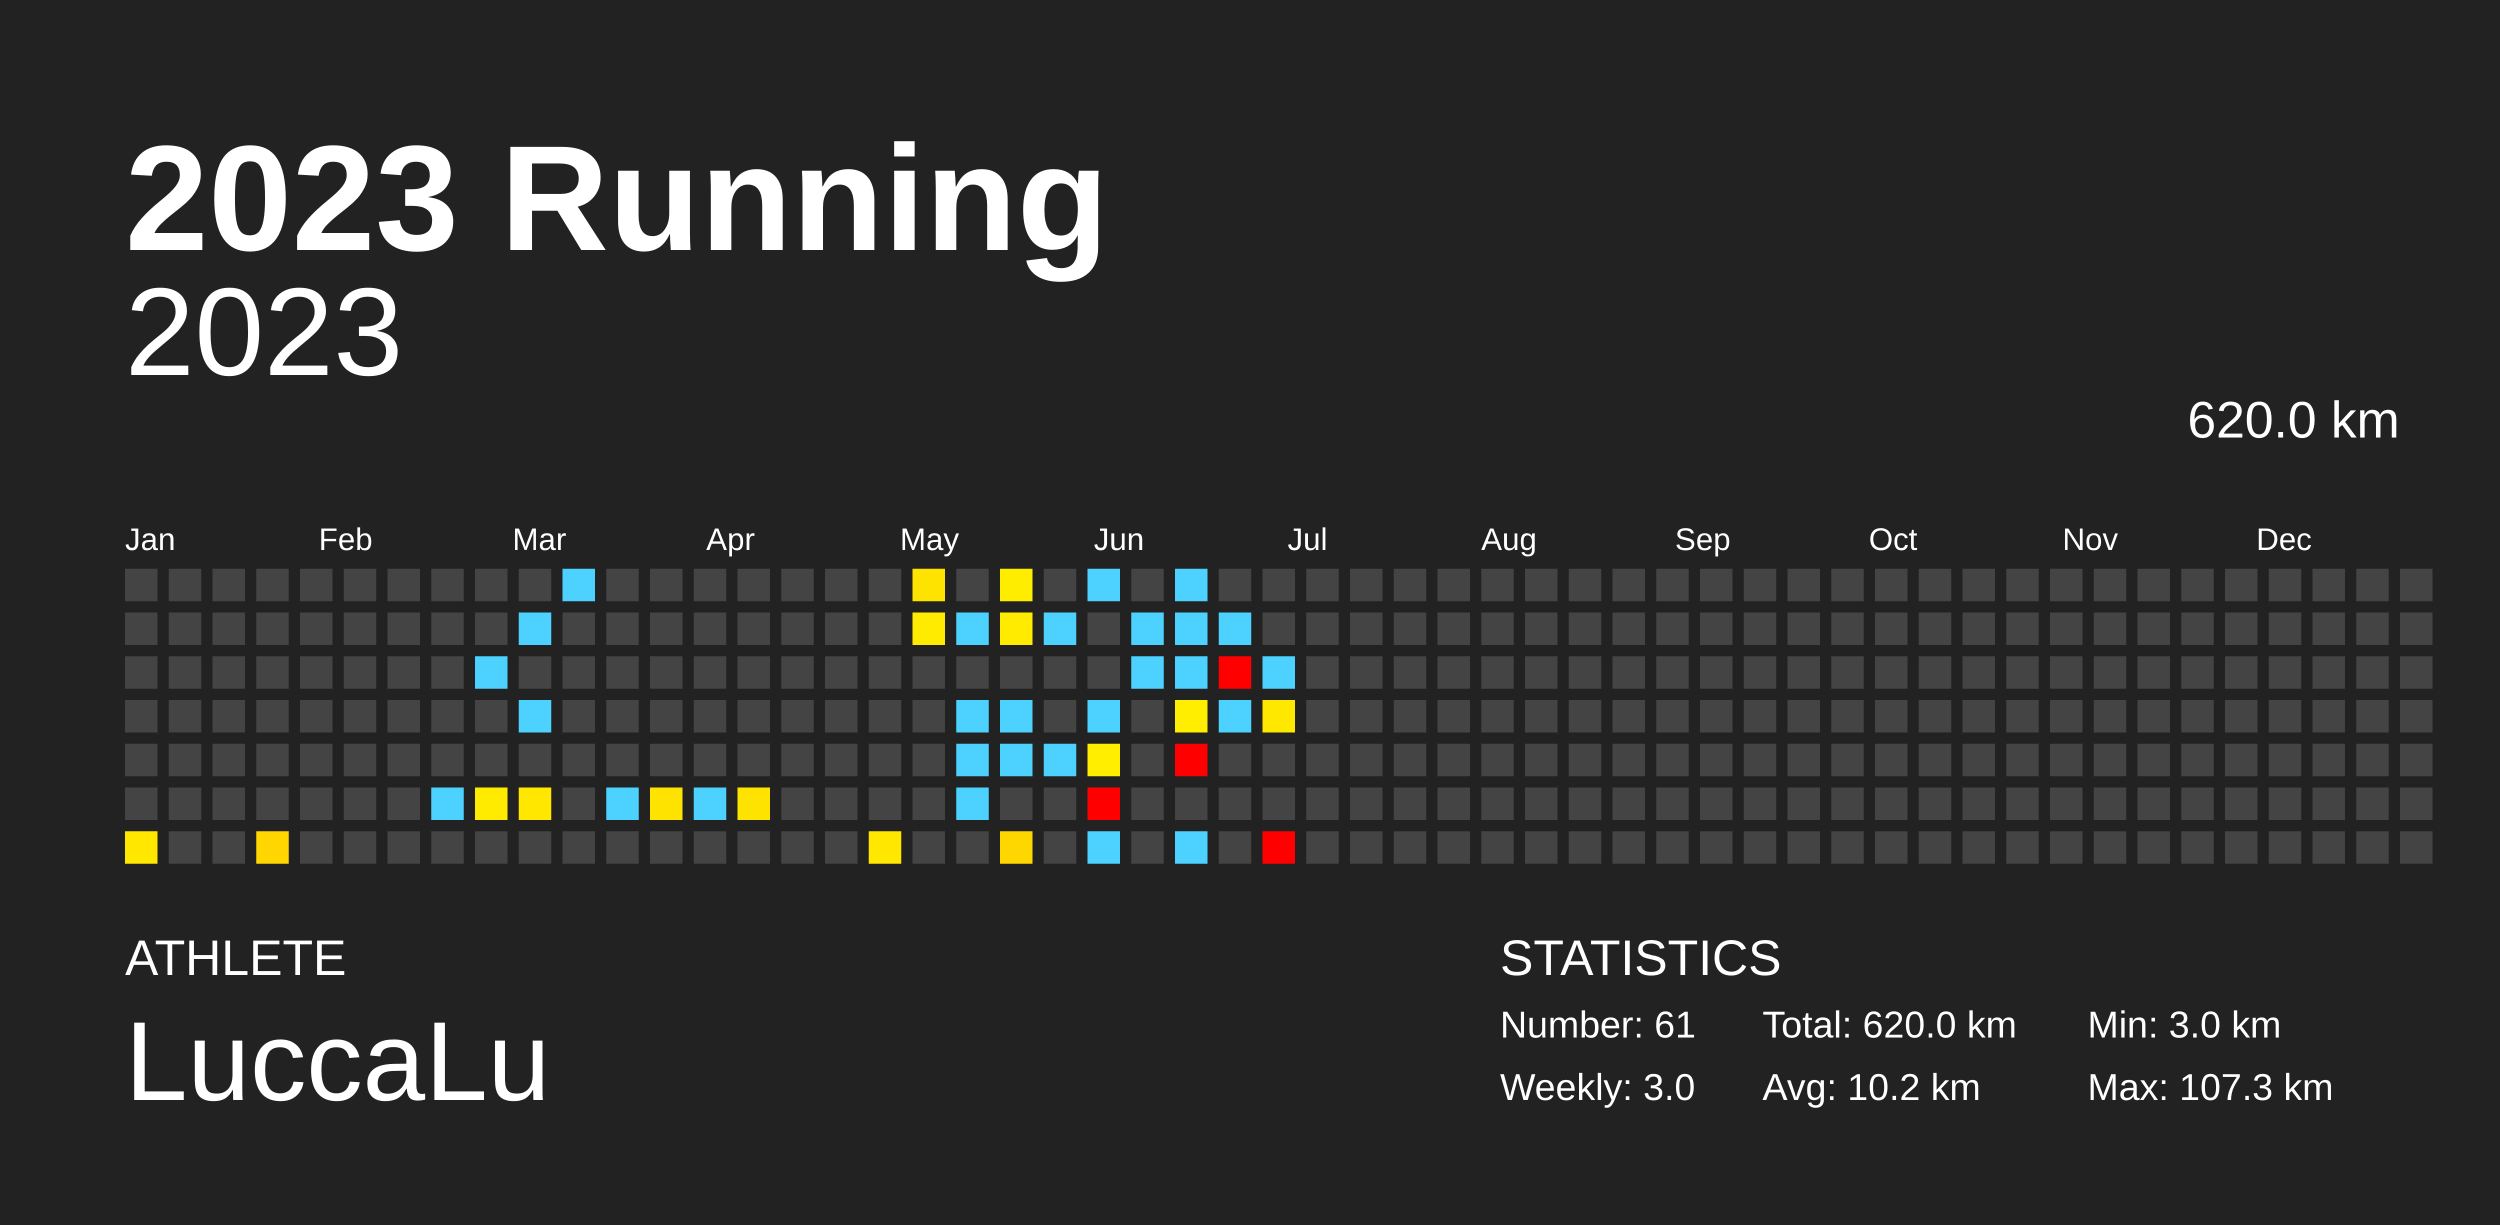
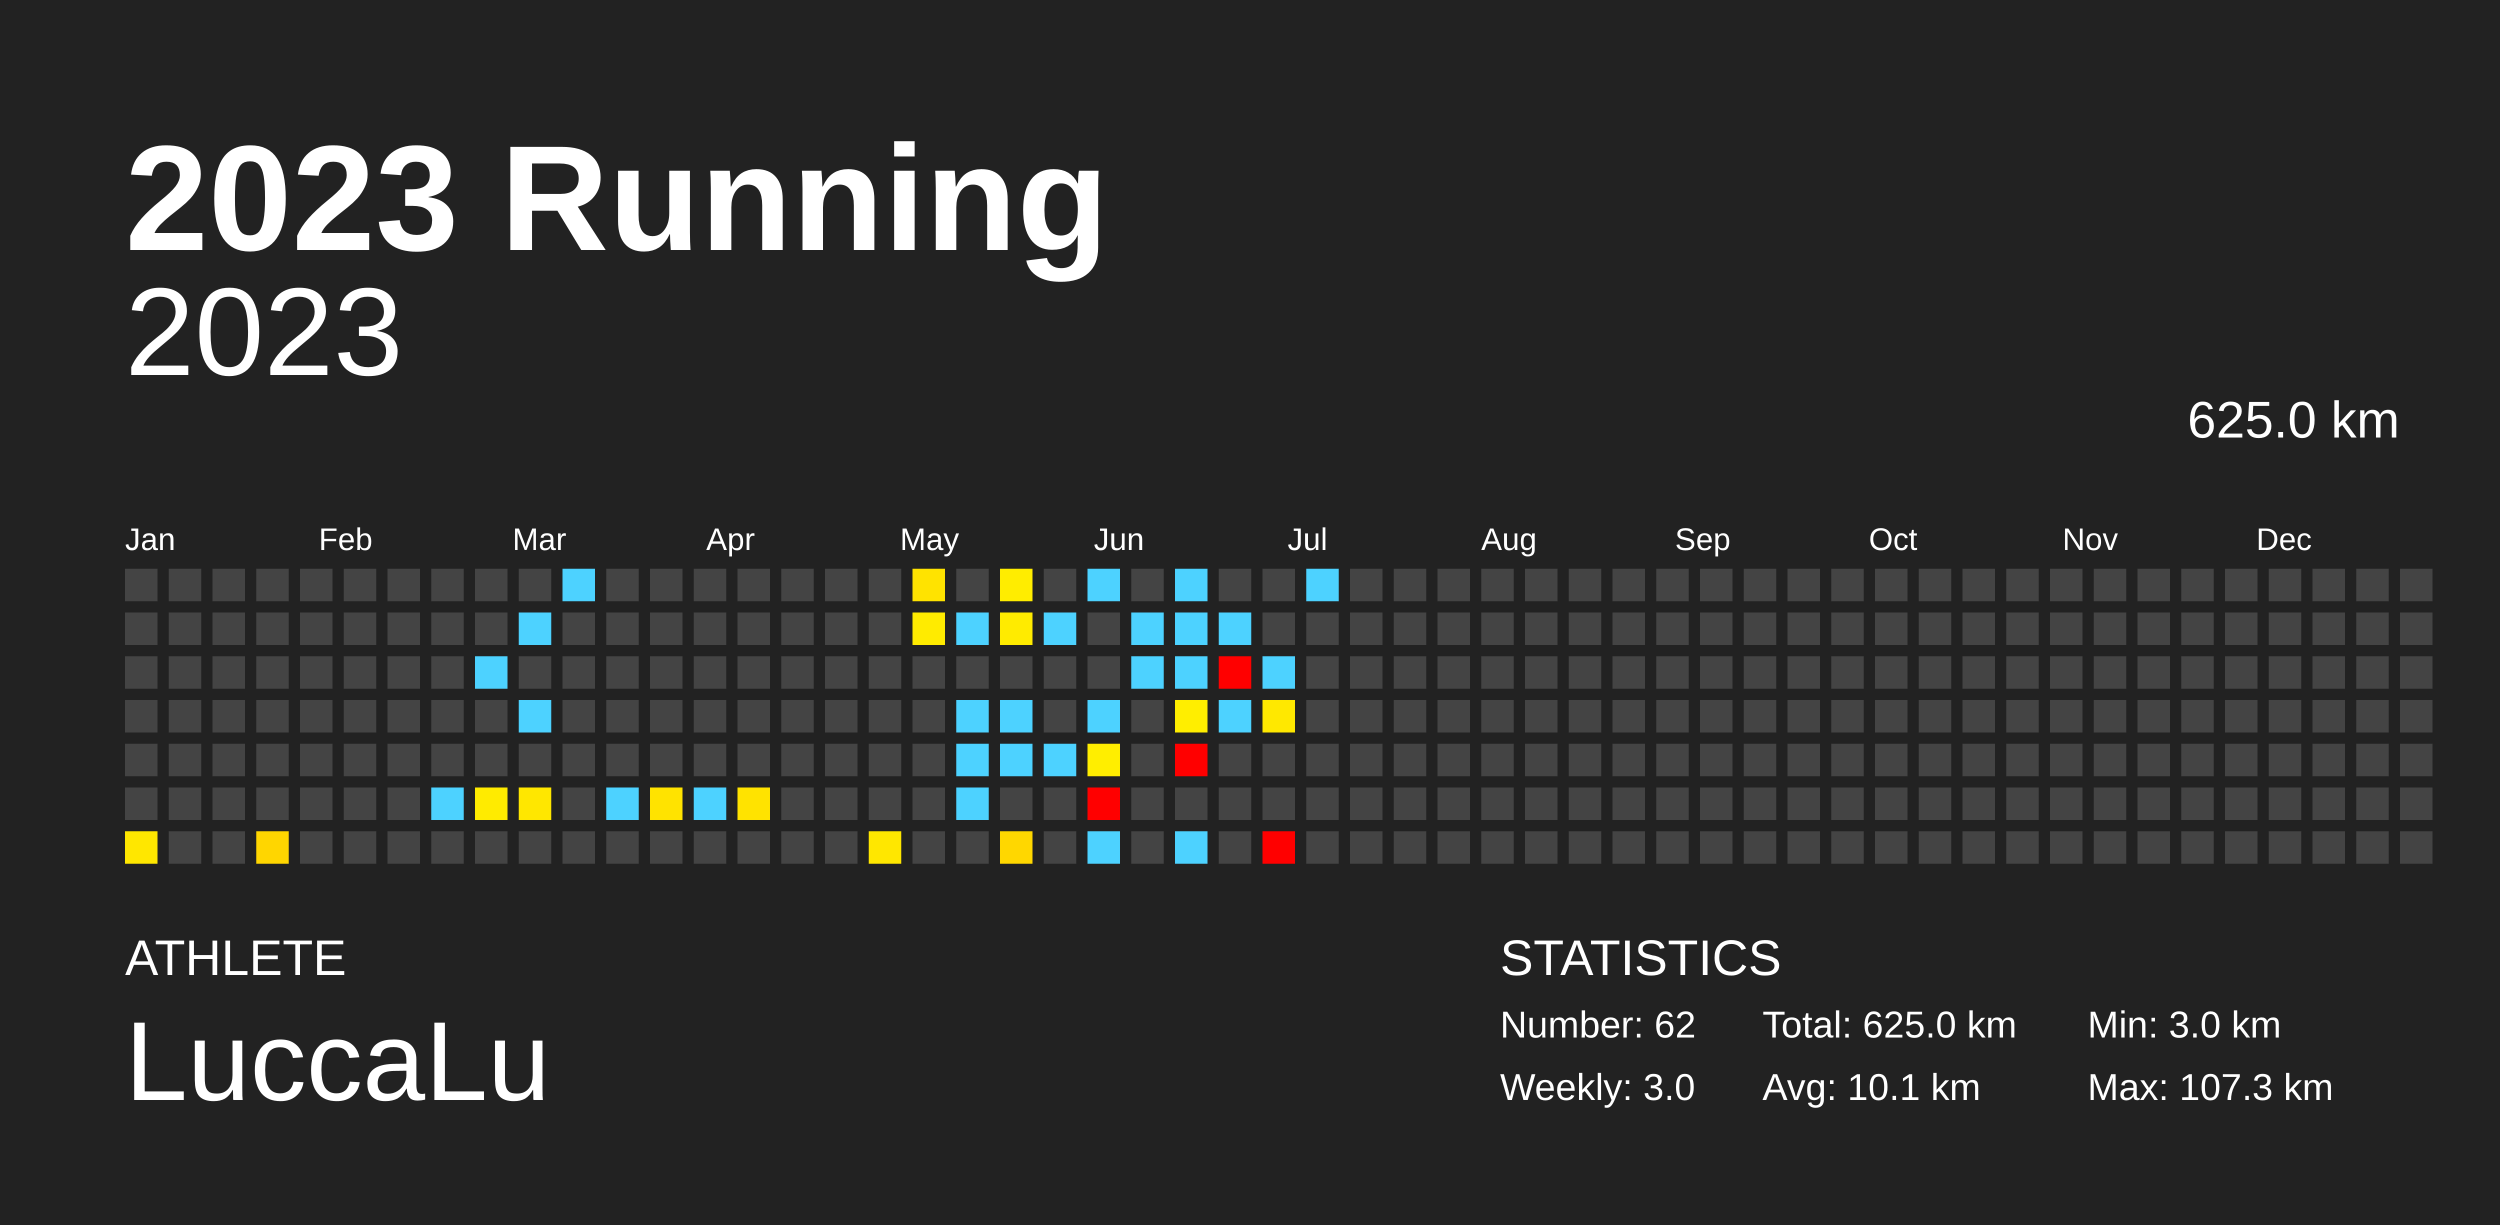
<svg xmlns="http://www.w3.org/2000/svg" baseProfile="full" height="98mm" version="1.1" viewBox="0,0,200,98" width="200mm">
  <defs />
  <rect fill="#222222" height="98" width="200" x="0" y="0" />
  <text fill="#FFFFFF" style="font-size:12px; font-family:Arial; font-weight:bold;" x="10" y="20">2023 Running</text>
  <text fill="#FFFFFF" style="font-size:4px; font-family:Arial" x="10" y="78">ATHLETE</text>
  <text fill="#FFFFFF" style="font-size:9px; font-family:Arial" x="10" y="88">LuccaLu</text>
  <text fill="#FFFFFF" style="font-size:4px; font-family:Arial" x="120" y="78">STATISTICS</text>
-   <text fill="#FFFFFF" style="font-size:3px; font-family:Arial" x="120" y="83">Number: 61</text>
+   <text fill="#FFFFFF" style="font-size:3px; font-family:Arial" x="120" y="83">Number: 62</text>
  <text fill="#FFFFFF" style="font-size:3px; font-family:Arial" x="120" y="88">Weekly: 3.0</text>
-   <text fill="#FFFFFF" style="font-size:3px; font-family:Arial" x="141" y="83">Total: 620.0 km</text>
-   <text fill="#FFFFFF" style="font-size:3px; font-family:Arial" x="141" y="88">Avg: 10.2 km</text>
+   <text fill="#FFFFFF" style="font-size:3px; font-family:Arial" x="141" y="83">Total: 625.0 km</text>
+   <text fill="#FFFFFF" style="font-size:3px; font-family:Arial" x="141" y="88">Avg: 10.1 km</text>
  <text fill="#FFFFFF" style="font-size:3px; font-family:Arial" x="167" y="83">Min: 3.0 km</text>
  <text fill="#FFFFFF" style="font-size:3px; font-family:Arial" x="167" y="88">Max: 107.3 km</text>
  <text alignment-baseline="hanging" fill="#FFFFFF" style="font-size:10.0px; font-family:Arial;" x="10" y="30">2023</text>
-   <text alignment-baseline="hanging" fill="#FFFFFF" style="font-size:4.125px; font-family:Arial;" x="175" y="35">620.0 km</text>
+   <text alignment-baseline="hanging" fill="#FFFFFF" style="font-size:4.125px; font-family:Arial;" x="175" y="35">625.0 km</text>
  <text fill="#FFFFFF" style="font-size:2.5px; font-family:Arial" x="10.0" y="44">Jan</text>
  <text fill="#FFFFFF" style="font-size:2.5px; font-family:Arial" x="25.5" y="44">Feb</text>
  <text fill="#FFFFFF" style="font-size:2.5px; font-family:Arial" x="41.0" y="44">Mar</text>
  <text fill="#FFFFFF" style="font-size:2.5px; font-family:Arial" x="56.5" y="44">Apr</text>
  <text fill="#FFFFFF" style="font-size:2.5px; font-family:Arial" x="72.0" y="44">May</text>
  <text fill="#FFFFFF" style="font-size:2.5px; font-family:Arial" x="87.5" y="44">Jun</text>
  <text fill="#FFFFFF" style="font-size:2.5px; font-family:Arial" x="103.0" y="44">Jul</text>
  <text fill="#FFFFFF" style="font-size:2.5px; font-family:Arial" x="118.5" y="44">Aug</text>
  <text fill="#FFFFFF" style="font-size:2.5px; font-family:Arial" x="134.0" y="44">Sep</text>
  <text fill="#FFFFFF" style="font-size:2.5px; font-family:Arial" x="149.5" y="44">Oct</text>
  <text fill="#FFFFFF" style="font-size:2.5px; font-family:Arial" x="165.0" y="44">Nov</text>
  <text fill="#FFFFFF" style="font-size:2.5px; font-family:Arial" x="180.5" y="44">Dec</text>
  <rect fill="#444444" height="2.6" width="2.6" x="10.0" y="45.5" />
  <rect fill="#444444" height="2.6" width="2.6" x="10.0" y="49.0" />
  <rect fill="#444444" height="2.6" width="2.6" x="10.0" y="52.5" />
  <rect fill="#444444" height="2.6" width="2.6" x="10.0" y="56.0" />
  <rect fill="#444444" height="2.6" width="2.6" x="10.0" y="59.5" />
  <rect fill="#444444" height="2.6" width="2.6" x="10.0" y="63.0" />
  <rect fill="#ffe700" height="2.6" width="2.6" x="10.0" y="66.5" />
  <rect fill="#444444" height="2.6" width="2.6" x="13.5" y="45.5" />
  <rect fill="#444444" height="2.6" width="2.6" x="13.5" y="49.0" />
  <rect fill="#444444" height="2.6" width="2.6" x="13.5" y="52.5" />
  <rect fill="#444444" height="2.6" width="2.6" x="13.5" y="56.0" />
  <rect fill="#444444" height="2.6" width="2.6" x="13.5" y="59.5" />
  <rect fill="#444444" height="2.6" width="2.6" x="13.5" y="63.0" />
  <rect fill="#444444" height="2.6" width="2.6" x="13.5" y="66.5" />
  <rect fill="#444444" height="2.6" width="2.6" x="17.0" y="45.5" />
  <rect fill="#444444" height="2.6" width="2.6" x="17.0" y="49.0" />
  <rect fill="#444444" height="2.6" width="2.6" x="17.0" y="52.5" />
  <rect fill="#444444" height="2.6" width="2.6" x="17.0" y="56.0" />
  <rect fill="#444444" height="2.6" width="2.6" x="17.0" y="59.5" />
  <rect fill="#444444" height="2.6" width="2.6" x="17.0" y="63.0" />
  <rect fill="#444444" height="2.6" width="2.6" x="17.0" y="66.5" />
  <rect fill="#444444" height="2.6" width="2.6" x="20.5" y="45.5" />
  <rect fill="#444444" height="2.6" width="2.6" x="20.5" y="49.0" />
  <rect fill="#444444" height="2.6" width="2.6" x="20.5" y="52.5" />
  <rect fill="#444444" height="2.6" width="2.6" x="20.5" y="56.0" />
  <rect fill="#444444" height="2.6" width="2.6" x="20.5" y="59.5" />
  <rect fill="#444444" height="2.6" width="2.6" x="20.5" y="63.0" />
  <rect fill="#ffd600" height="2.6" width="2.6" x="20.5" y="66.5" />
  <rect fill="#444444" height="2.6" width="2.6" x="24.0" y="45.5" />
  <rect fill="#444444" height="2.6" width="2.6" x="24.0" y="49.0" />
  <rect fill="#444444" height="2.6" width="2.6" x="24.0" y="52.5" />
  <rect fill="#444444" height="2.6" width="2.6" x="24.0" y="56.0" />
  <rect fill="#444444" height="2.6" width="2.6" x="24.0" y="59.5" />
  <rect fill="#444444" height="2.6" width="2.6" x="24.0" y="63.0" />
  <rect fill="#444444" height="2.6" width="2.6" x="24.0" y="66.5" />
  <rect fill="#444444" height="2.6" width="2.6" x="27.5" y="45.5" />
  <rect fill="#444444" height="2.6" width="2.6" x="27.5" y="49.0" />
  <rect fill="#444444" height="2.6" width="2.6" x="27.5" y="52.5" />
  <rect fill="#444444" height="2.6" width="2.6" x="27.5" y="56.0" />
  <rect fill="#444444" height="2.6" width="2.6" x="27.5" y="59.5" />
  <rect fill="#444444" height="2.6" width="2.6" x="27.5" y="63.0" />
  <rect fill="#444444" height="2.6" width="2.6" x="27.5" y="66.5" />
  <rect fill="#444444" height="2.6" width="2.6" x="31.0" y="45.5" />
  <rect fill="#444444" height="2.6" width="2.6" x="31.0" y="49.0" />
  <rect fill="#444444" height="2.6" width="2.6" x="31.0" y="52.5" />
  <rect fill="#444444" height="2.6" width="2.6" x="31.0" y="56.0" />
  <rect fill="#444444" height="2.6" width="2.6" x="31.0" y="59.5" />
  <rect fill="#444444" height="2.6" width="2.6" x="31.0" y="63.0" />
  <rect fill="#444444" height="2.6" width="2.6" x="31.0" y="66.5" />
  <rect fill="#444444" height="2.6" width="2.6" x="34.5" y="45.5" />
  <rect fill="#444444" height="2.6" width="2.6" x="34.5" y="49.0" />
  <rect fill="#444444" height="2.6" width="2.6" x="34.5" y="52.5" />
  <rect fill="#444444" height="2.6" width="2.6" x="34.5" y="56.0" />
  <rect fill="#444444" height="2.6" width="2.6" x="34.5" y="59.5" />
  <rect fill="#4dd2ff" height="2.6" width="2.6" x="34.5" y="63.0" />
  <rect fill="#444444" height="2.6" width="2.6" x="34.5" y="66.5" />
  <rect fill="#444444" height="2.6" width="2.6" x="38.0" y="45.5" />
  <rect fill="#444444" height="2.6" width="2.6" x="38.0" y="49.0" />
  <rect fill="#4dd2ff" height="2.6" width="2.6" x="38.0" y="52.5" />
  <rect fill="#444444" height="2.6" width="2.6" x="38.0" y="56.0" />
  <rect fill="#444444" height="2.6" width="2.6" x="38.0" y="59.5" />
  <rect fill="#ffeb00" height="2.6" width="2.6" x="38.0" y="63.0" />
  <rect fill="#444444" height="2.6" width="2.6" x="38.0" y="66.5" />
  <rect fill="#444444" height="2.6" width="2.6" x="41.5" y="45.5" />
  <rect fill="#4dd2ff" height="2.6" width="2.6" x="41.5" y="49.0" />
  <rect fill="#444444" height="2.6" width="2.6" x="41.5" y="52.5" />
  <rect fill="#4dd2ff" height="2.6" width="2.6" x="41.5" y="56.0" />
  <rect fill="#444444" height="2.6" width="2.6" x="41.5" y="59.5" />
  <rect fill="#ffe700" height="2.6" width="2.6" x="41.5" y="63.0" />
  <rect fill="#444444" height="2.6" width="2.6" x="41.5" y="66.5" />
  <rect fill="#4dd2ff" height="2.6" width="2.6" x="45.0" y="45.5" />
  <rect fill="#444444" height="2.6" width="2.6" x="45.0" y="49.0" />
  <rect fill="#444444" height="2.6" width="2.6" x="45.0" y="52.5" />
  <rect fill="#444444" height="2.6" width="2.6" x="45.0" y="56.0" />
  <rect fill="#444444" height="2.6" width="2.6" x="45.0" y="59.5" />
  <rect fill="#444444" height="2.6" width="2.6" x="45.0" y="63.0" />
  <rect fill="#444444" height="2.6" width="2.6" x="45.0" y="66.5" />
  <rect fill="#444444" height="2.6" width="2.6" x="48.5" y="45.5" />
  <rect fill="#444444" height="2.6" width="2.6" x="48.5" y="49.0" />
  <rect fill="#444444" height="2.6" width="2.6" x="48.5" y="52.5" />
  <rect fill="#444444" height="2.6" width="2.6" x="48.5" y="56.0" />
  <rect fill="#444444" height="2.6" width="2.6" x="48.5" y="59.5" />
  <rect fill="#4dd2ff" height="2.6" width="2.6" x="48.5" y="63.0" />
  <rect fill="#444444" height="2.6" width="2.6" x="48.5" y="66.5" />
  <rect fill="#444444" height="2.6" width="2.6" x="52.0" y="45.5" />
  <rect fill="#444444" height="2.6" width="2.6" x="52.0" y="49.0" />
  <rect fill="#444444" height="2.6" width="2.6" x="52.0" y="52.5" />
  <rect fill="#444444" height="2.6" width="2.6" x="52.0" y="56.0" />
  <rect fill="#444444" height="2.6" width="2.6" x="52.0" y="59.5" />
  <rect fill="#ffe300" height="2.6" width="2.6" x="52.0" y="63.0" />
  <rect fill="#444444" height="2.6" width="2.6" x="52.0" y="66.5" />
  <rect fill="#444444" height="2.6" width="2.6" x="55.5" y="45.5" />
  <rect fill="#444444" height="2.6" width="2.6" x="55.5" y="49.0" />
  <rect fill="#444444" height="2.6" width="2.6" x="55.5" y="52.5" />
  <rect fill="#444444" height="2.6" width="2.6" x="55.5" y="56.0" />
  <rect fill="#444444" height="2.6" width="2.6" x="55.5" y="59.5" />
  <rect fill="#4dd2ff" height="2.6" width="2.6" x="55.5" y="63.0" />
  <rect fill="#444444" height="2.6" width="2.6" x="55.5" y="66.5" />
  <rect fill="#444444" height="2.6" width="2.6" x="59.0" y="45.5" />
  <rect fill="#444444" height="2.6" width="2.6" x="59.0" y="49.0" />
  <rect fill="#444444" height="2.6" width="2.6" x="59.0" y="52.5" />
  <rect fill="#444444" height="2.6" width="2.6" x="59.0" y="56.0" />
  <rect fill="#444444" height="2.6" width="2.6" x="59.0" y="59.5" />
  <rect fill="#ffe300" height="2.6" width="2.6" x="59.0" y="63.0" />
  <rect fill="#444444" height="2.6" width="2.6" x="59.0" y="66.5" />
  <rect fill="#444444" height="2.6" width="2.6" x="62.5" y="45.5" />
  <rect fill="#444444" height="2.6" width="2.6" x="62.5" y="49.0" />
  <rect fill="#444444" height="2.6" width="2.6" x="62.5" y="52.5" />
  <rect fill="#444444" height="2.6" width="2.6" x="62.5" y="56.0" />
  <rect fill="#444444" height="2.6" width="2.6" x="62.5" y="59.5" />
  <rect fill="#444444" height="2.6" width="2.6" x="62.5" y="63.0" />
  <rect fill="#444444" height="2.6" width="2.6" x="62.5" y="66.5" />
  <rect fill="#444444" height="2.6" width="2.6" x="66.0" y="45.5" />
  <rect fill="#444444" height="2.6" width="2.6" x="66.0" y="49.0" />
  <rect fill="#444444" height="2.6" width="2.6" x="66.0" y="52.5" />
  <rect fill="#444444" height="2.6" width="2.6" x="66.0" y="56.0" />
  <rect fill="#444444" height="2.6" width="2.6" x="66.0" y="59.5" />
  <rect fill="#444444" height="2.6" width="2.6" x="66.0" y="63.0" />
  <rect fill="#444444" height="2.6" width="2.6" x="66.0" y="66.5" />
  <rect fill="#444444" height="2.6" width="2.6" x="69.5" y="45.5" />
  <rect fill="#444444" height="2.6" width="2.6" x="69.5" y="49.0" />
  <rect fill="#444444" height="2.6" width="2.6" x="69.5" y="52.5" />
  <rect fill="#444444" height="2.6" width="2.6" x="69.5" y="56.0" />
  <rect fill="#444444" height="2.6" width="2.6" x="69.5" y="59.5" />
  <rect fill="#444444" height="2.6" width="2.6" x="69.5" y="63.0" />
  <rect fill="#ffe700" height="2.6" width="2.6" x="69.5" y="66.5" />
  <rect fill="#ffe300" height="2.6" width="2.6" x="73.0" y="45.5" />
  <rect fill="#ffeb00" height="2.6" width="2.6" x="73.0" y="49.0" />
  <rect fill="#444444" height="2.6" width="2.6" x="73.0" y="52.5" />
  <rect fill="#444444" height="2.6" width="2.6" x="73.0" y="56.0" />
  <rect fill="#444444" height="2.6" width="2.6" x="73.0" y="59.5" />
  <rect fill="#444444" height="2.6" width="2.6" x="73.0" y="63.0" />
  <rect fill="#444444" height="2.6" width="2.6" x="73.0" y="66.5" />
  <rect fill="#444444" height="2.6" width="2.6" x="76.5" y="45.5" />
  <rect fill="#4dd2ff" height="2.6" width="2.6" x="76.5" y="49.0" />
  <rect fill="#444444" height="2.6" width="2.6" x="76.5" y="52.5" />
  <rect fill="#4dd2ff" height="2.6" width="2.6" x="76.5" y="56.0" />
  <rect fill="#4dd2ff" height="2.6" width="2.6" x="76.5" y="59.5" />
  <rect fill="#4dd2ff" height="2.6" width="2.6" x="76.5" y="63.0" />
  <rect fill="#444444" height="2.6" width="2.6" x="76.5" y="66.5" />
  <rect fill="#ffed00" height="2.6" width="2.6" x="80.0" y="45.5" />
  <rect fill="#ffeb00" height="2.6" width="2.6" x="80.0" y="49.0" />
  <rect fill="#444444" height="2.6" width="2.6" x="80.0" y="52.5" />
  <rect fill="#4dd2ff" height="2.6" width="2.6" x="80.0" y="56.0" />
  <rect fill="#4dd2ff" height="2.6" width="2.6" x="80.0" y="59.5" />
  <rect fill="#444444" height="2.6" width="2.6" x="80.0" y="63.0" />
  <rect fill="#ffd700" height="2.6" width="2.6" x="80.0" y="66.5" />
  <rect fill="#444444" height="2.6" width="2.6" x="83.5" y="45.5" />
  <rect fill="#4dd2ff" height="2.6" width="2.6" x="83.5" y="49.0" />
  <rect fill="#444444" height="2.6" width="2.6" x="83.5" y="52.5" />
  <rect fill="#444444" height="2.6" width="2.6" x="83.5" y="56.0" />
  <rect fill="#4dd2ff" height="2.6" width="2.6" x="83.5" y="59.5" />
  <rect fill="#444444" height="2.6" width="2.6" x="83.5" y="63.0" />
  <rect fill="#444444" height="2.6" width="2.6" x="83.5" y="66.5" />
  <rect fill="#4dd2ff" height="2.6" width="2.6" x="87.0" y="45.5" />
  <rect fill="#444444" height="2.6" width="2.6" x="87.0" y="49.0" />
  <rect fill="#444444" height="2.6" width="2.6" x="87.0" y="52.5" />
  <rect fill="#4dd2ff" height="2.6" width="2.6" x="87.0" y="56.0" />
  <rect fill="#ffee00" height="2.6" width="2.6" x="87.0" y="59.5" />
  <rect fill="red" height="2.6" width="2.6" x="87.0" y="63.0" />
  <rect fill="#4dd2ff" height="2.6" width="2.6" x="87.0" y="66.5" />
  <rect fill="#444444" height="2.6" width="2.6" x="90.5" y="45.5" />
  <rect fill="#4dd2ff" height="2.6" width="2.6" x="90.5" y="49.0" />
  <rect fill="#4dd2ff" height="2.6" width="2.6" x="90.5" y="52.5" />
  <rect fill="#444444" height="2.6" width="2.6" x="90.5" y="56.0" />
  <rect fill="#444444" height="2.6" width="2.6" x="90.5" y="59.5" />
  <rect fill="#444444" height="2.6" width="2.6" x="90.5" y="63.0" />
  <rect fill="#444444" height="2.6" width="2.6" x="90.5" y="66.5" />
  <rect fill="#4dd2ff" height="2.6" width="2.6" x="94.0" y="45.5" />
  <rect fill="#4dd2ff" height="2.6" width="2.6" x="94.0" y="49.0" />
  <rect fill="#4dd2ff" height="2.6" width="2.6" x="94.0" y="52.5" />
  <rect fill="#ffee00" height="2.6" width="2.6" x="94.0" y="56.0" />
  <rect fill="red" height="2.6" width="2.6" x="94.0" y="59.5" />
  <rect fill="#444444" height="2.6" width="2.6" x="94.0" y="63.0" />
  <rect fill="#4dd2ff" height="2.6" width="2.6" x="94.0" y="66.5" />
  <rect fill="#444444" height="2.6" width="2.6" x="97.5" y="45.5" />
  <rect fill="#4dd2ff" height="2.6" width="2.6" x="97.5" y="49.0" />
  <rect fill="red" height="2.6" width="2.6" x="97.5" y="52.5" />
  <rect fill="#4dd2ff" height="2.6" width="2.6" x="97.5" y="56.0" />
  <rect fill="#444444" height="2.6" width="2.6" x="97.5" y="59.5" />
  <rect fill="#444444" height="2.6" width="2.6" x="97.5" y="63.0" />
  <rect fill="#444444" height="2.6" width="2.6" x="97.5" y="66.5" />
  <rect fill="#444444" height="2.6" width="2.6" x="101.0" y="45.5" />
  <rect fill="#444444" height="2.6" width="2.6" x="101.0" y="49.0" />
  <rect fill="#4dd2ff" height="2.6" width="2.6" x="101.0" y="52.5" />
  <rect fill="#ffe800" height="2.6" width="2.6" x="101.0" y="56.0" />
  <rect fill="#444444" height="2.6" width="2.6" x="101.0" y="59.5" />
  <rect fill="#444444" height="2.6" width="2.6" x="101.0" y="63.0" />
  <rect fill="red" height="2.6" width="2.6" x="101.0" y="66.5" />
-   <rect fill="#444444" height="2.6" width="2.6" x="104.5" y="45.5" />
+   <rect fill="#4dd2ff" height="2.6" width="2.6" x="104.5" y="45.5" />
  <rect fill="#444444" height="2.6" width="2.6" x="104.5" y="49.0" />
  <rect fill="#444444" height="2.6" width="2.6" x="104.5" y="52.5" />
  <rect fill="#444444" height="2.6" width="2.6" x="104.5" y="56.0" />
  <rect fill="#444444" height="2.6" width="2.6" x="104.5" y="59.5" />
  <rect fill="#444444" height="2.6" width="2.6" x="104.5" y="63.0" />
  <rect fill="#444444" height="2.6" width="2.6" x="104.5" y="66.5" />
  <rect fill="#444444" height="2.6" width="2.6" x="108.0" y="45.5" />
  <rect fill="#444444" height="2.6" width="2.6" x="108.0" y="49.0" />
  <rect fill="#444444" height="2.6" width="2.6" x="108.0" y="52.5" />
  <rect fill="#444444" height="2.6" width="2.6" x="108.0" y="56.0" />
  <rect fill="#444444" height="2.6" width="2.6" x="108.0" y="59.5" />
  <rect fill="#444444" height="2.6" width="2.6" x="108.0" y="63.0" />
  <rect fill="#444444" height="2.6" width="2.6" x="108.0" y="66.5" />
  <rect fill="#444444" height="2.6" width="2.6" x="111.5" y="45.5" />
  <rect fill="#444444" height="2.6" width="2.6" x="111.5" y="49.0" />
  <rect fill="#444444" height="2.6" width="2.6" x="111.5" y="52.5" />
  <rect fill="#444444" height="2.6" width="2.6" x="111.5" y="56.0" />
  <rect fill="#444444" height="2.6" width="2.6" x="111.5" y="59.5" />
  <rect fill="#444444" height="2.6" width="2.6" x="111.5" y="63.0" />
  <rect fill="#444444" height="2.6" width="2.6" x="111.5" y="66.5" />
  <rect fill="#444444" height="2.6" width="2.6" x="115.0" y="45.5" />
  <rect fill="#444444" height="2.6" width="2.6" x="115.0" y="49.0" />
  <rect fill="#444444" height="2.6" width="2.6" x="115.0" y="52.5" />
  <rect fill="#444444" height="2.6" width="2.6" x="115.0" y="56.0" />
  <rect fill="#444444" height="2.6" width="2.6" x="115.0" y="59.5" />
  <rect fill="#444444" height="2.6" width="2.6" x="115.0" y="63.0" />
  <rect fill="#444444" height="2.6" width="2.6" x="115.0" y="66.5" />
  <rect fill="#444444" height="2.6" width="2.6" x="118.5" y="45.5" />
  <rect fill="#444444" height="2.6" width="2.6" x="118.5" y="49.0" />
  <rect fill="#444444" height="2.6" width="2.6" x="118.5" y="52.5" />
  <rect fill="#444444" height="2.6" width="2.6" x="118.5" y="56.0" />
  <rect fill="#444444" height="2.6" width="2.6" x="118.5" y="59.5" />
  <rect fill="#444444" height="2.6" width="2.6" x="118.5" y="63.0" />
  <rect fill="#444444" height="2.6" width="2.6" x="118.5" y="66.5" />
  <rect fill="#444444" height="2.6" width="2.6" x="122.0" y="45.5" />
  <rect fill="#444444" height="2.6" width="2.6" x="122.0" y="49.0" />
  <rect fill="#444444" height="2.6" width="2.6" x="122.0" y="52.5" />
  <rect fill="#444444" height="2.6" width="2.6" x="122.0" y="56.0" />
  <rect fill="#444444" height="2.6" width="2.6" x="122.0" y="59.5" />
  <rect fill="#444444" height="2.6" width="2.6" x="122.0" y="63.0" />
  <rect fill="#444444" height="2.6" width="2.6" x="122.0" y="66.5" />
  <rect fill="#444444" height="2.6" width="2.6" x="125.5" y="45.5" />
  <rect fill="#444444" height="2.6" width="2.6" x="125.5" y="49.0" />
  <rect fill="#444444" height="2.6" width="2.6" x="125.5" y="52.5" />
  <rect fill="#444444" height="2.6" width="2.6" x="125.5" y="56.0" />
  <rect fill="#444444" height="2.6" width="2.6" x="125.5" y="59.5" />
  <rect fill="#444444" height="2.6" width="2.6" x="125.5" y="63.0" />
  <rect fill="#444444" height="2.6" width="2.6" x="125.5" y="66.5" />
  <rect fill="#444444" height="2.6" width="2.6" x="129.0" y="45.5" />
  <rect fill="#444444" height="2.6" width="2.6" x="129.0" y="49.0" />
  <rect fill="#444444" height="2.6" width="2.6" x="129.0" y="52.5" />
  <rect fill="#444444" height="2.6" width="2.6" x="129.0" y="56.0" />
  <rect fill="#444444" height="2.6" width="2.6" x="129.0" y="59.5" />
  <rect fill="#444444" height="2.6" width="2.6" x="129.0" y="63.0" />
  <rect fill="#444444" height="2.6" width="2.6" x="129.0" y="66.5" />
  <rect fill="#444444" height="2.6" width="2.6" x="132.5" y="45.5" />
  <rect fill="#444444" height="2.6" width="2.6" x="132.5" y="49.0" />
  <rect fill="#444444" height="2.6" width="2.6" x="132.5" y="52.5" />
  <rect fill="#444444" height="2.6" width="2.6" x="132.5" y="56.0" />
  <rect fill="#444444" height="2.6" width="2.6" x="132.5" y="59.5" />
  <rect fill="#444444" height="2.6" width="2.6" x="132.5" y="63.0" />
  <rect fill="#444444" height="2.6" width="2.6" x="132.5" y="66.5" />
  <rect fill="#444444" height="2.6" width="2.6" x="136.0" y="45.5" />
  <rect fill="#444444" height="2.6" width="2.6" x="136.0" y="49.0" />
  <rect fill="#444444" height="2.6" width="2.6" x="136.0" y="52.5" />
  <rect fill="#444444" height="2.6" width="2.6" x="136.0" y="56.0" />
  <rect fill="#444444" height="2.6" width="2.6" x="136.0" y="59.5" />
  <rect fill="#444444" height="2.6" width="2.6" x="136.0" y="63.0" />
  <rect fill="#444444" height="2.6" width="2.6" x="136.0" y="66.5" />
  <rect fill="#444444" height="2.6" width="2.6" x="139.5" y="45.5" />
  <rect fill="#444444" height="2.6" width="2.6" x="139.5" y="49.0" />
  <rect fill="#444444" height="2.6" width="2.6" x="139.5" y="52.5" />
  <rect fill="#444444" height="2.6" width="2.6" x="139.5" y="56.0" />
  <rect fill="#444444" height="2.6" width="2.6" x="139.5" y="59.5" />
  <rect fill="#444444" height="2.6" width="2.6" x="139.5" y="63.0" />
  <rect fill="#444444" height="2.6" width="2.6" x="139.5" y="66.5" />
  <rect fill="#444444" height="2.6" width="2.6" x="143.0" y="45.5" />
  <rect fill="#444444" height="2.6" width="2.6" x="143.0" y="49.0" />
  <rect fill="#444444" height="2.6" width="2.6" x="143.0" y="52.5" />
  <rect fill="#444444" height="2.6" width="2.6" x="143.0" y="56.0" />
  <rect fill="#444444" height="2.6" width="2.6" x="143.0" y="59.5" />
  <rect fill="#444444" height="2.6" width="2.6" x="143.0" y="63.0" />
  <rect fill="#444444" height="2.6" width="2.6" x="143.0" y="66.5" />
  <rect fill="#444444" height="2.6" width="2.6" x="146.5" y="45.5" />
  <rect fill="#444444" height="2.6" width="2.6" x="146.5" y="49.0" />
  <rect fill="#444444" height="2.6" width="2.6" x="146.5" y="52.5" />
  <rect fill="#444444" height="2.6" width="2.6" x="146.5" y="56.0" />
  <rect fill="#444444" height="2.6" width="2.6" x="146.5" y="59.5" />
  <rect fill="#444444" height="2.6" width="2.6" x="146.5" y="63.0" />
  <rect fill="#444444" height="2.6" width="2.6" x="146.5" y="66.5" />
  <rect fill="#444444" height="2.6" width="2.6" x="150.0" y="45.5" />
  <rect fill="#444444" height="2.6" width="2.6" x="150.0" y="49.0" />
  <rect fill="#444444" height="2.6" width="2.6" x="150.0" y="52.5" />
  <rect fill="#444444" height="2.6" width="2.6" x="150.0" y="56.0" />
  <rect fill="#444444" height="2.6" width="2.6" x="150.0" y="59.5" />
  <rect fill="#444444" height="2.6" width="2.6" x="150.0" y="63.0" />
  <rect fill="#444444" height="2.6" width="2.6" x="150.0" y="66.5" />
  <rect fill="#444444" height="2.6" width="2.6" x="153.5" y="45.5" />
  <rect fill="#444444" height="2.6" width="2.6" x="153.5" y="49.0" />
  <rect fill="#444444" height="2.6" width="2.6" x="153.5" y="52.5" />
  <rect fill="#444444" height="2.6" width="2.6" x="153.5" y="56.0" />
  <rect fill="#444444" height="2.6" width="2.6" x="153.5" y="59.5" />
  <rect fill="#444444" height="2.6" width="2.6" x="153.5" y="63.0" />
  <rect fill="#444444" height="2.6" width="2.6" x="153.5" y="66.5" />
  <rect fill="#444444" height="2.6" width="2.6" x="157.0" y="45.5" />
  <rect fill="#444444" height="2.6" width="2.6" x="157.0" y="49.0" />
  <rect fill="#444444" height="2.6" width="2.6" x="157.0" y="52.5" />
  <rect fill="#444444" height="2.6" width="2.6" x="157.0" y="56.0" />
  <rect fill="#444444" height="2.6" width="2.6" x="157.0" y="59.5" />
  <rect fill="#444444" height="2.6" width="2.6" x="157.0" y="63.0" />
  <rect fill="#444444" height="2.6" width="2.6" x="157.0" y="66.5" />
  <rect fill="#444444" height="2.6" width="2.6" x="160.5" y="45.5" />
  <rect fill="#444444" height="2.6" width="2.6" x="160.5" y="49.0" />
  <rect fill="#444444" height="2.6" width="2.6" x="160.5" y="52.5" />
  <rect fill="#444444" height="2.6" width="2.6" x="160.5" y="56.0" />
  <rect fill="#444444" height="2.6" width="2.6" x="160.5" y="59.5" />
  <rect fill="#444444" height="2.6" width="2.6" x="160.5" y="63.0" />
  <rect fill="#444444" height="2.6" width="2.6" x="160.5" y="66.5" />
  <rect fill="#444444" height="2.6" width="2.6" x="164.0" y="45.5" />
  <rect fill="#444444" height="2.6" width="2.6" x="164.0" y="49.0" />
  <rect fill="#444444" height="2.6" width="2.6" x="164.0" y="52.5" />
  <rect fill="#444444" height="2.6" width="2.6" x="164.0" y="56.0" />
  <rect fill="#444444" height="2.6" width="2.6" x="164.0" y="59.5" />
  <rect fill="#444444" height="2.6" width="2.6" x="164.0" y="63.0" />
  <rect fill="#444444" height="2.6" width="2.6" x="164.0" y="66.5" />
  <rect fill="#444444" height="2.6" width="2.6" x="167.5" y="45.5" />
  <rect fill="#444444" height="2.6" width="2.6" x="167.5" y="49.0" />
  <rect fill="#444444" height="2.6" width="2.6" x="167.5" y="52.5" />
  <rect fill="#444444" height="2.6" width="2.6" x="167.5" y="56.0" />
  <rect fill="#444444" height="2.6" width="2.6" x="167.5" y="59.5" />
  <rect fill="#444444" height="2.6" width="2.6" x="167.5" y="63.0" />
  <rect fill="#444444" height="2.6" width="2.6" x="167.5" y="66.5" />
  <rect fill="#444444" height="2.6" width="2.6" x="171.0" y="45.5" />
  <rect fill="#444444" height="2.6" width="2.6" x="171.0" y="49.0" />
  <rect fill="#444444" height="2.6" width="2.6" x="171.0" y="52.5" />
  <rect fill="#444444" height="2.6" width="2.6" x="171.0" y="56.0" />
  <rect fill="#444444" height="2.6" width="2.6" x="171.0" y="59.5" />
  <rect fill="#444444" height="2.6" width="2.6" x="171.0" y="63.0" />
  <rect fill="#444444" height="2.6" width="2.6" x="171.0" y="66.5" />
  <rect fill="#444444" height="2.6" width="2.6" x="174.5" y="45.5" />
  <rect fill="#444444" height="2.6" width="2.6" x="174.5" y="49.0" />
  <rect fill="#444444" height="2.6" width="2.6" x="174.5" y="52.5" />
  <rect fill="#444444" height="2.6" width="2.6" x="174.5" y="56.0" />
  <rect fill="#444444" height="2.6" width="2.6" x="174.5" y="59.5" />
  <rect fill="#444444" height="2.6" width="2.6" x="174.5" y="63.0" />
  <rect fill="#444444" height="2.6" width="2.6" x="174.5" y="66.5" />
  <rect fill="#444444" height="2.6" width="2.6" x="178.0" y="45.5" />
  <rect fill="#444444" height="2.6" width="2.6" x="178.0" y="49.0" />
  <rect fill="#444444" height="2.6" width="2.6" x="178.0" y="52.5" />
  <rect fill="#444444" height="2.6" width="2.6" x="178.0" y="56.0" />
  <rect fill="#444444" height="2.6" width="2.6" x="178.0" y="59.5" />
  <rect fill="#444444" height="2.6" width="2.6" x="178.0" y="63.0" />
  <rect fill="#444444" height="2.6" width="2.6" x="178.0" y="66.5" />
  <rect fill="#444444" height="2.6" width="2.6" x="181.5" y="45.5" />
  <rect fill="#444444" height="2.6" width="2.6" x="181.5" y="49.0" />
  <rect fill="#444444" height="2.6" width="2.6" x="181.5" y="52.5" />
  <rect fill="#444444" height="2.6" width="2.6" x="181.5" y="56.0" />
  <rect fill="#444444" height="2.6" width="2.6" x="181.5" y="59.5" />
  <rect fill="#444444" height="2.6" width="2.6" x="181.5" y="63.0" />
  <rect fill="#444444" height="2.6" width="2.6" x="181.5" y="66.5" />
  <rect fill="#444444" height="2.6" width="2.6" x="185.0" y="45.5" />
  <rect fill="#444444" height="2.6" width="2.6" x="185.0" y="49.0" />
  <rect fill="#444444" height="2.6" width="2.6" x="185.0" y="52.5" />
  <rect fill="#444444" height="2.6" width="2.6" x="185.0" y="56.0" />
  <rect fill="#444444" height="2.6" width="2.6" x="185.0" y="59.5" />
  <rect fill="#444444" height="2.6" width="2.6" x="185.0" y="63.0" />
  <rect fill="#444444" height="2.6" width="2.6" x="185.0" y="66.5" />
  <rect fill="#444444" height="2.6" width="2.6" x="188.5" y="45.5" />
  <rect fill="#444444" height="2.6" width="2.6" x="188.5" y="49.0" />
  <rect fill="#444444" height="2.6" width="2.6" x="188.5" y="52.5" />
  <rect fill="#444444" height="2.6" width="2.6" x="188.5" y="56.0" />
  <rect fill="#444444" height="2.6" width="2.6" x="188.5" y="59.5" />
  <rect fill="#444444" height="2.6" width="2.6" x="188.5" y="63.0" />
  <rect fill="#444444" height="2.6" width="2.6" x="188.5" y="66.5" />
  <rect fill="#444444" height="2.6" width="2.6" x="192.0" y="45.5" />
  <rect fill="#444444" height="2.6" width="2.6" x="192.0" y="49.0" />
  <rect fill="#444444" height="2.6" width="2.6" x="192.0" y="52.5" />
  <rect fill="#444444" height="2.6" width="2.6" x="192.0" y="56.0" />
  <rect fill="#444444" height="2.6" width="2.6" x="192.0" y="59.5" />
  <rect fill="#444444" height="2.6" width="2.6" x="192.0" y="63.0" />
  <rect fill="#444444" height="2.6" width="2.6" x="192.0" y="66.5" />
</svg>
